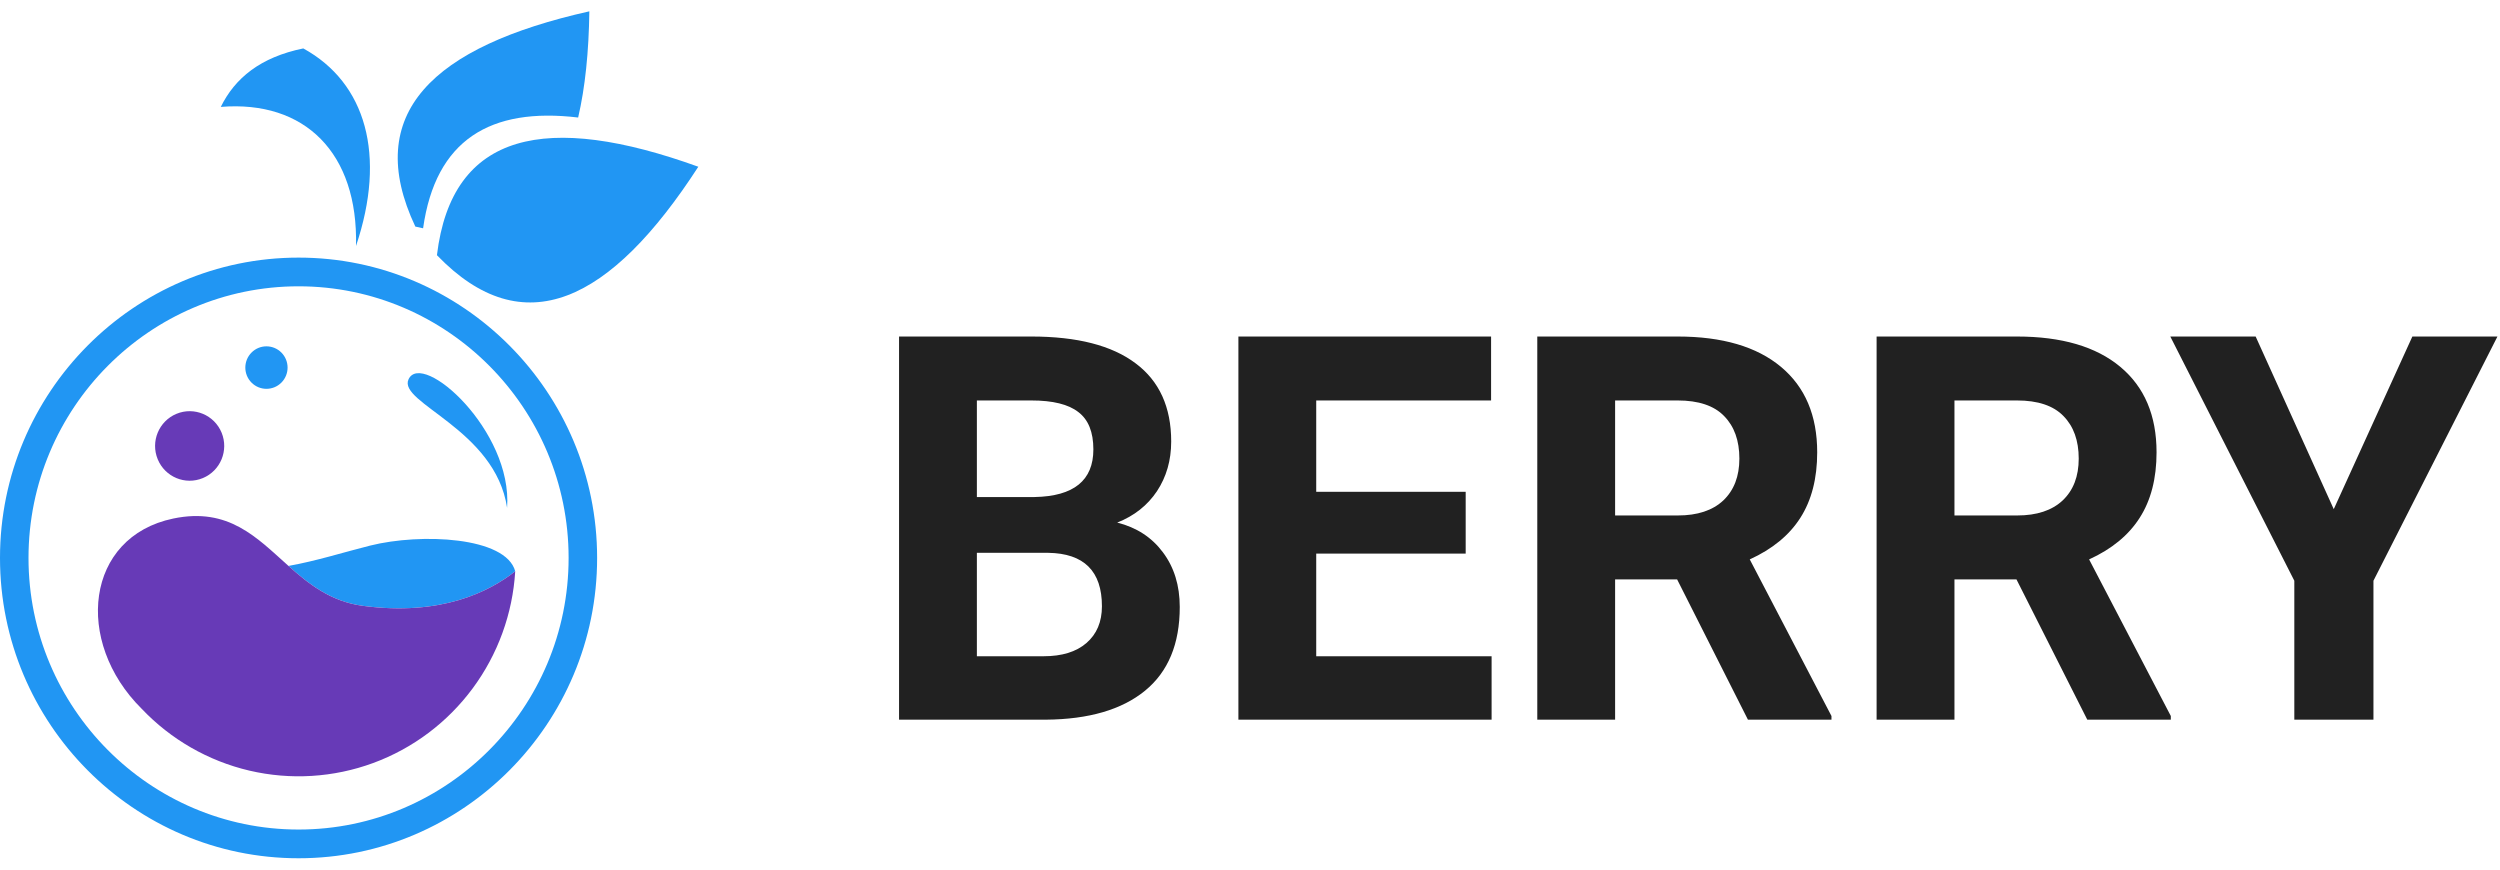
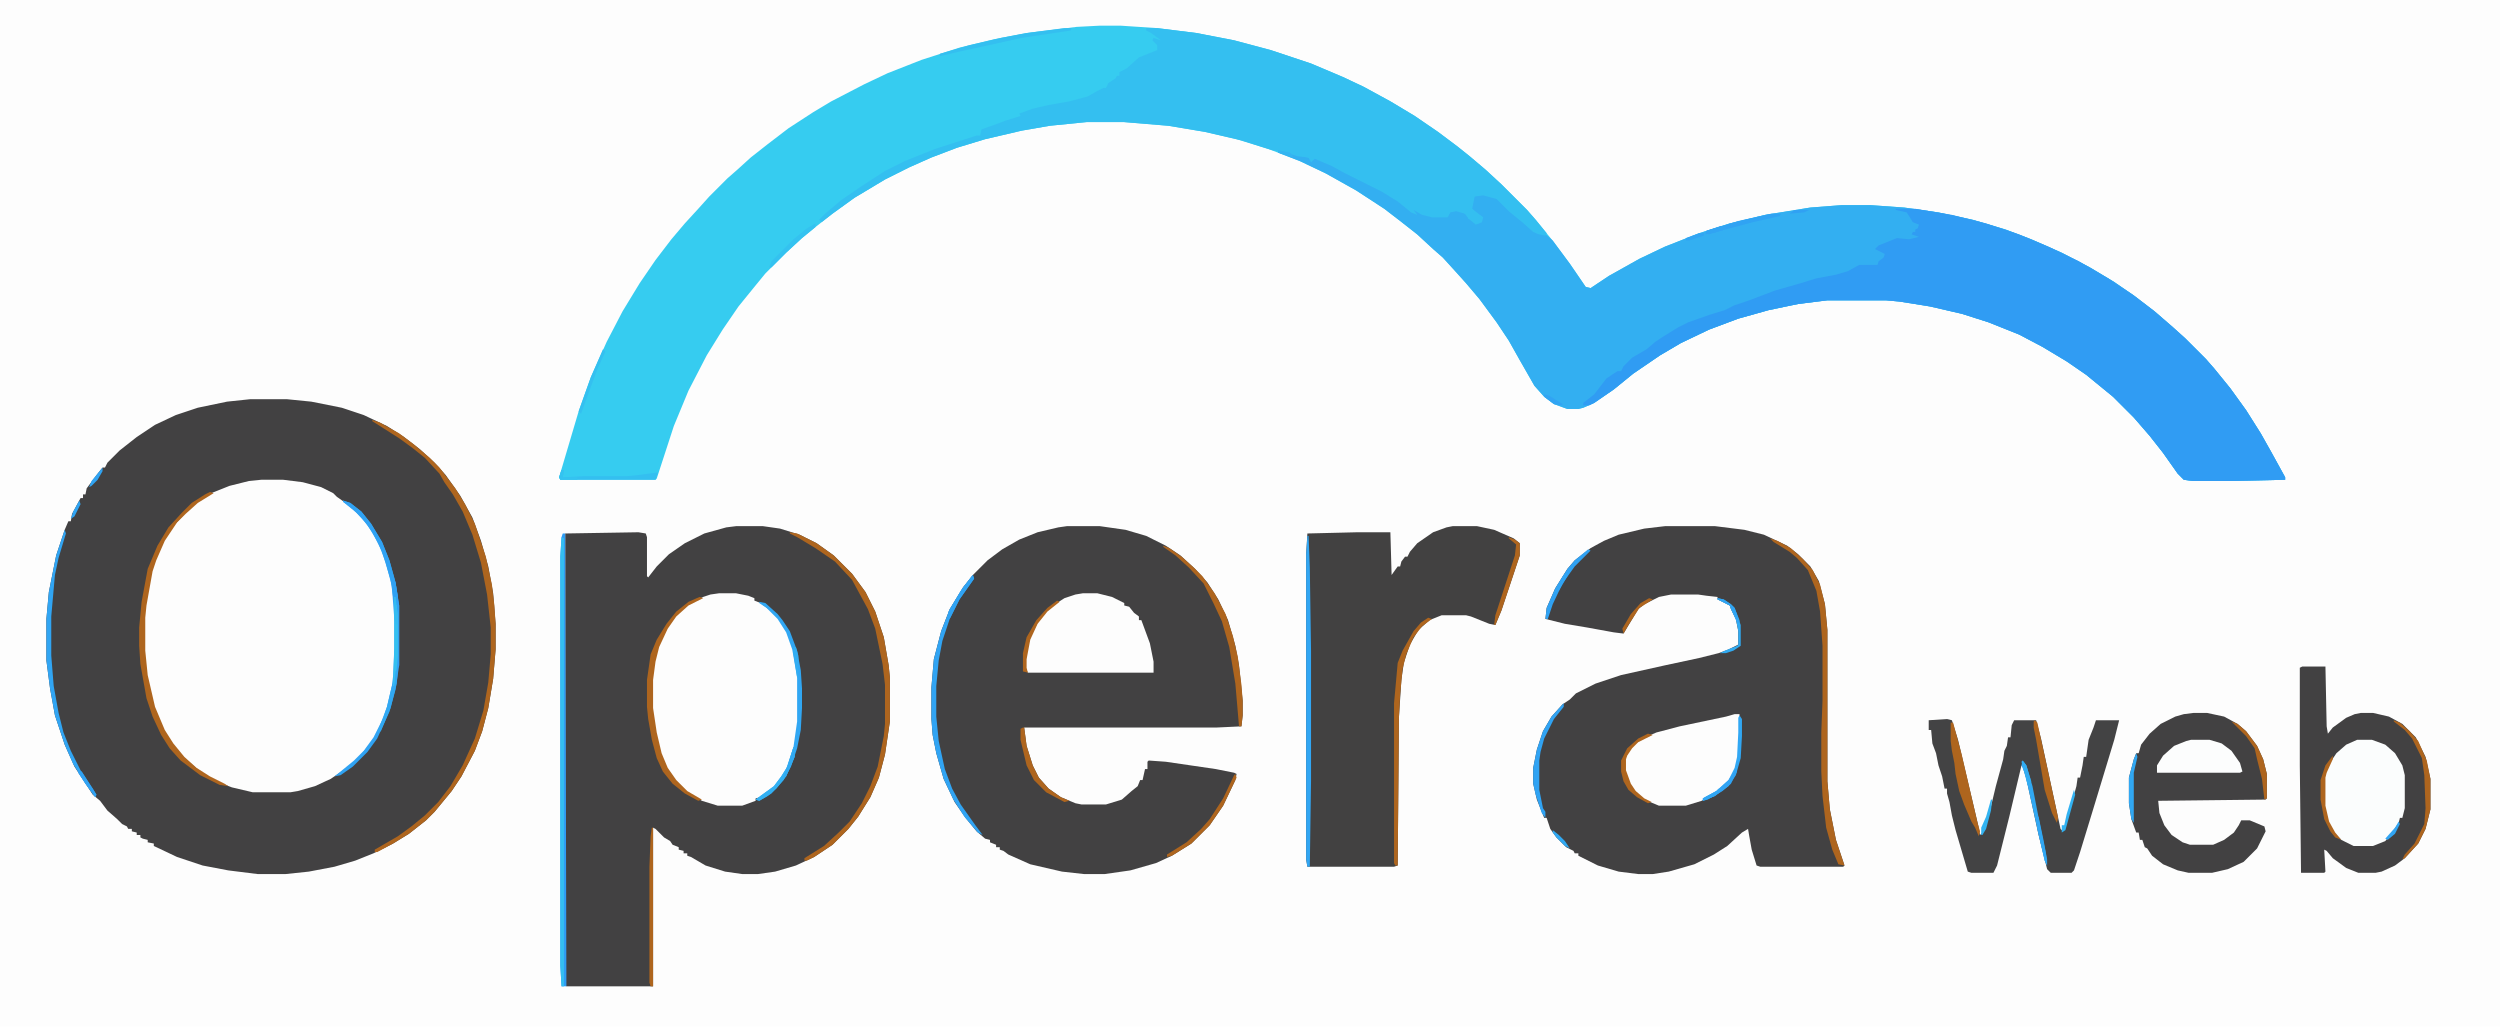
- <svg xmlns="http://www.w3.org/2000/svg" width="92" height="32" viewBox="0 0 92 32" fill="none">
-   <path d="M33.085 26.484V12.384H37.954C39.641 12.384 40.92 12.713 41.792 13.372C42.664 14.024 43.1 14.982 43.1 16.248C43.1 16.939 42.925 17.549 42.575 18.078C42.225 18.601 41.738 18.985 41.114 19.231C41.827 19.411 42.387 19.776 42.795 20.325C43.208 20.874 43.415 21.545 43.415 22.339C43.415 23.695 42.989 24.721 42.136 25.419C41.283 26.116 40.067 26.471 38.489 26.484H33.085ZM35.949 20.344V24.15H38.403C39.078 24.15 39.603 23.989 39.978 23.666C40.36 23.337 40.551 22.885 40.551 22.31C40.551 21.019 39.892 20.364 38.575 20.344H35.949ZM35.949 18.291H38.069C39.514 18.265 40.236 17.681 40.236 16.538C40.236 15.899 40.051 15.441 39.682 15.163C39.319 14.879 38.743 14.737 37.954 14.737H35.949V18.291ZM53.937 20.373H48.437V24.15H54.891V26.484H45.573V12.384H54.872V14.737H48.437V18.098H53.937V20.373ZM61.718 21.322H59.436V26.484H56.572V12.384H61.736C63.379 12.384 64.645 12.755 65.537 13.498C66.428 14.24 66.873 15.289 66.873 16.645C66.873 17.607 66.666 18.411 66.253 19.056C65.846 19.695 65.225 20.206 64.391 20.586L67.398 26.349V26.484H64.324L61.718 21.322ZM59.436 18.969H61.746C62.466 18.969 63.023 18.785 63.417 18.417C63.811 18.043 64.009 17.529 64.009 16.877C64.009 16.212 63.821 15.689 63.446 15.309C63.077 14.928 62.507 14.737 61.736 14.737H59.436V18.969ZM74.206 21.322H71.924V26.484H69.059V12.384H74.225C75.867 12.384 77.134 12.755 78.025 13.498C78.916 14.24 79.361 15.289 79.361 16.645C79.361 17.607 79.154 18.411 78.74 19.056C78.333 19.695 77.713 20.206 76.879 20.586L79.886 26.349V26.484H76.812L74.206 21.322ZM71.924 18.969H74.234C74.953 18.969 75.51 18.785 75.905 18.417C76.3 18.043 76.497 17.529 76.497 16.877C76.497 16.212 76.309 15.689 75.934 15.309C75.564 14.928 74.995 14.737 74.225 14.737H71.924V18.969ZM85.882 18.737L88.775 12.384H91.906L87.343 21.371V26.484H84.431V21.371L79.867 12.384H83.008L85.882 18.737Z" fill="#212121" />
-   <path d="M10.987 31.584C4.928 31.584 0 26.626 0 20.532C0 14.438 4.929 9.48 10.987 9.48C17.045 9.48 21.974 14.438 21.974 20.532C21.974 26.626 17.046 31.584 10.987 31.584ZM10.987 10.536C5.508 10.536 1.049 15.02 1.049 20.532C1.049 26.044 5.508 30.527 10.987 30.527C16.466 30.527 20.925 26.043 20.925 20.531C20.925 15.019 16.467 10.536 10.987 10.536Z" fill="#2196F3" />
-   <path d="M18.96 21.023C18.618 19.748 15.485 19.611 13.62 20.078C12.644 20.323 11.646 20.643 10.616 20.826C11.37 21.499 12.179 22.135 13.34 22.293C16.221 22.684 18.011 21.775 18.96 21.023Z" fill="#2196F3" />
-   <path d="M13.34 22.293C12.176 22.135 11.37 21.499 10.616 20.826C9.45 19.786 8.413 18.658 6.377 19.082C3.141 19.757 2.715 23.608 5.214 26.083C6.287 27.213 7.665 28.004 9.178 28.359C10.691 28.713 12.274 28.616 13.733 28.079C15.192 27.542 16.464 26.588 17.392 25.335C18.321 24.082 18.866 22.584 18.96 21.023C18.011 21.775 16.221 22.684 13.34 22.293Z" fill="#673AB7" />
-   <path d="M15.034 13.959C14.63 14.829 18.23 15.796 18.661 18.688C18.869 15.841 15.534 12.882 15.034 13.959Z" fill="#2196F3" />
-   <path d="M7.466 17.593C8.115 17.323 8.423 16.575 8.155 15.922C7.886 15.269 7.142 14.959 6.493 15.229C5.844 15.5 5.535 16.248 5.804 16.901C6.073 17.554 6.817 17.864 7.466 17.593Z" fill="#673AB7" />
-   <path d="M10.355 14.08C10.659 13.775 10.659 13.28 10.355 12.974C10.051 12.669 9.559 12.669 9.256 12.974C8.952 13.28 8.952 13.775 9.256 14.08C9.559 14.385 10.051 14.385 10.355 14.08Z" fill="#2196F3" />
-   <path d="M13.101 9.052C14.225 5.715 13.47 3.049 11.161 1.782C9.584 2.105 8.647 2.873 8.125 3.934C11.22 3.682 13.184 5.63 13.101 9.052Z" fill="#2196F3" />
-   <path d="M25.698 6.136C20.139 4.129 16.63 4.818 16.079 9.391C19.265 12.697 22.474 11.115 25.698 6.136Z" fill="#2196F3" />
-   <path d="M21.276 4.325C21.534 3.217 21.668 1.908 21.688 0.417C15.923 1.709 13.322 4.177 15.284 8.338C15.382 8.362 15.475 8.381 15.57 8.401C16.028 5.144 18.046 3.938 21.276 4.325Z" fill="#2196F3" />
+ <svg xmlns="http://www.w3.org/2000/svg" version="1.1" viewBox="0 0 2048 841" width="375" height="154">
+   <path transform="translate(0)" d="m0 0h2048v841h-2048z" fill="#FDFDFD" />
+   <path transform="translate(901,21)" d="m0 0h17l30 2 32 4 31 6 30 8 33 11 26 11 17 8 22 12 20 12 19 13 16 12 10 8 13 11 13 12 21 21 7 8 13 16 15 20 13 19 4 1 15-10 25-14 21-10 28-11 25-8 29-7 37-6 26-2h23l28 2 28 4 28 6 27 8 21 8 25 11 23 12 20 12 16 11 17 13 15 13 10 9 17 17 7 8 13 16 13 18 12 19 9 16 11 20v2l-45 1h-31l-7-1-5-5-12-17-11-14-13-15-17-17-22-18-16-11-20-12-19-10-25-10-22-7-26-6-25-4-11-1h-48l-24 3-24 5-25 7-24 9-23 11-17 10-22 15-16 13-16 11-9 4-4 1h-9l-11-4-8-6-8-9-12-21-9-16-10-15-14-19-11-13-9-10-10-11-8-7-13-12-14-11-13-10-23-15-25-14-21-10-26-10-26-8-26-6-30-5-36-3h-31l-30 3-23 4-30 7-23 7-21 8-18 8-20 10-25 15-18 13-14 11-11 9-13 12-17 17-9 11-13 16-13 19-13 21-15 29-12 29-14 43-1 1h-78l-1-2 16-54 10-28 13-29 13-25 14-23 13-19 13-17 11-13 11-12 9-10 15-15 8-7 11-10 14-11 17-13 20-13 15-9 27-14 19-9 28-11 31-10 29-7 26-5 41-5z" fill="#36CCF0" />
+   <path transform="translate(205,327)" d="m0 0h30l20 2 25 5 18 6 19 9 14 9 13 10 12 11 9 10 12 17 10 18 7 19 6 21 4 22 2 25v21l-2 24-4 24-5 19-6 16-11 21-8 12-14 17-7 7-14 11-13 8-16 8-15 6-17 5-21 4-19 2h-23l-24-3-21-4-21-7-19-9v-2l-5-1v-2l-4-1-2-1v-2h-3v-2l-4-1v-2h-3l-1-2-4-2-4-4-8-7-6-8-6-5-15-23-8-18-8-24-4-22-3-23v-34l2-22 6-30 7-21 3-7h2l1-6 7-13h2v-3h2l1-5 9-12 4-5h2l2-4 10-10 14-11 15-10 17-8 18-6 24-5z" fill="#424142" />
+   <path transform="translate(603,431)" d="m0 0h22l14 2 16 5 14 7 14 10 15 15 11 15 8 16 7 21 4 23 1 10v36l-4 27-5 19-7 16-10 16-8 10-13 13-15 10-15 7-17 5-14 2h-13l-14-2-16-5-12-7-3-1v-2h-3v-2l-4-1v-2l-5-2-2-3-5-3-7-7-2-1v130h-71l-1-1v-370l60-1 6 1 1 3v32l1 1 7-9 10-10 13-9 16-8 18-5z" fill="#424142" />
+   <path transform="translate(1047,123)" d="m0 0 10 2 6 2 9 2 3 2 2-2 17 7 13 8 17 8 17 9 14 11 4 2-4-4 5 2 8 4 5 1h13l3-5 8 1 5 3 1 3 8 4 3-2-1-4-6-4-2-4 3-9 7-1 11 3 11 11 22 18h6l7 6 14 19 13 19 4 1 15-10 25-14 21-10 28-11 25-8 29-7 37-6 26-2h23l28 2 28 4 28 6 27 8 21 8 25 11 23 12 20 12 16 11 17 13 15 13 10 9 17 17 7 8 13 16 13 18 12 19 9 16 11 20v2l-45 1h-31l-7-1-5-5-12-17-11-14-13-15-17-17-22-18-16-11-20-12-19-10-25-10-22-7-26-6-25-4-11-1h-48l-24 3-24 5-25 7-24 9-23 11-17 10-22 15-16 13-16 11-9 4-4 1h-9l-11-4-8-6-8-9-12-21-9-16-10-15-14-19-11-13-9-10-10-11-8-7-13-12-14-11-13-10-23-15-25-14-21-10-18-7z" fill="#33AFF1" />
+   <path transform="translate(1364,431)" d="m0 0h41l24 3 16 4 19 9 9 7 10 10 7 12 5 19 2 21v124l2 23 5 25 7 21-1 1h-68l-3-1-4-13-2-11-1-6-5 3-12 11-11 7-16 8-21 6-13 2h-12l-16-2-17-5-16-8v-2h-3l-1-2-6-3-8-8-5-7-3-9h-2l-6-15-3-13v-13l3-15 5-15 7-12 9-10 6-4 5-5 16-8 21-7 36-8 28-6 16-4 8-3 8-4v-11l-2-10-4-8-1-3-10-5v-2l-9-1-7-1h-22l-10 2-12 6-5 4-12 20-8-1-22-4-18-3-16-4 1-9 7-16 10-16 6-7 13-10 11-6 12-5 21-5z" fill="#424142" />
+   <path transform="translate(874,431)" d="m0 0h27l21 3 17 5 16 8 12 8 12 11 10 11 9 14 8 17 6 21 3 16 3 29v12l-1 9-21 1h-157l2 15 5 16 5 10 8 9 10 7 12 5 5 1h20l13-4 8-7 5-4 2-5h2l2-9h2v-6l1-1 14 1 41 6 15 3 2 1-1 5-10 21-11 16-15 15-16 10-13 6-21 6-21 3h-17l-18-2-26-6-18-8-4-3-3-1v-2h-3v-2l-5-2v-2l-4-1-7-6-9-11-9-13-9-19-6-21-3-15-1-13v-26l2-23 6-23 7-18 11-18 8-10 12-12 12-9 14-8 15-6 17-4z" fill="#424142" />
+   <path transform="translate(214,393)" d="m0 0h18l16 2 15 4 10 5 3 3 10 7 10 9 6 7 9 15 7 19 4 16 2 27v24l-1 23-3 17-4 14-4 10-7 12-9 11-9 9-16 11-13 6-14 4-6 1h-31l-17-4-13-5-13-8-14-12-10-12-8-14-6-15-6-26-2-20v-27l3-23 4-19 9-21 8-12 9-10 8-8 14-9 15-6 16-4z" fill="#FDFDFD" />
+   <path transform="translate(1553,171)" d="m0 0h16l30 5 28 7 27 9 24 10 25 12 24 14 21 14 17 13 15 13 10 9 17 17 7 8 13 16 13 18 12 19 9 16 11 20v2l-45 1h-31l-7-1-5-5-12-17-11-14-13-15-17-17-22-18-16-11-20-12-19-10-25-10-22-7-26-6-25-4-11-1h-48l-24 3-24 5-25 7-24 9-23 11-17 10-22 15-16 13-16 11-4 2h-5v-2l9-7 10-13 9-6h3l2-4 7-7 12-7 7-6 6-4 13-8 8-4 17-6 13-4 8-4 12-4 21-8 21-6 13-4 16-3 10-3 9-5h15l1-3 4-3 1-3-8-4 3-3 15-6 10 1 8-2-6-2 1-2h2v-2l2-1 1-3-5-2-5-8-9-2z" fill="#309CF3" />
+   <path transform="translate(1190,431)" d="m0 0h20l14 3 16 7 5 4v10l-15 45-5 12-5-1-15-6-4-1h-20l-10 4-9 8-7 12-5 15-2 14-2 31-1 121-3 1h-71l-1-6v-250l1-17 41-1h27l1 35 5-7h2l1-4 3-4h2l2-4 6-7 13-9 11-4z" fill="#424141" />
+   <path transform="translate(939,23)" d="m0 0h9l32 4 31 6 30 8 33 11 26 11 17 8 22 12 20 12 19 13 16 12 10 8 13 11 13 12 21 21 7 8 9 11-1 2-5-1-5-2-9-8-11-9-10-10-11-3-7 1-2 10 5 4 4 3-1 4-5 2-6-5-3-4-7-2-5 1-2 4h-13l-8-2-7-4 3 4-5-2-11-9-13-8-30-15-11-6-14-6-3 3-2-4-9-1-13-4-8-1-25-8-30-7-30-5-36-3h-31l-30 3-23 4-30 7-23 7-21 8-18 8-20 10-25 15-18 13-9 7-2-2 5-5 13-11 16-11 20-13 16-8 25-10 34-11h3l1-5 14-5 5-2 13-4-1-2 11-4 13-3 17-3 15-4 7-4 6-3h2l2-4 6-4 1-2h2v-3l6-3 10-9 15-6v-4l-4-4 1-2 6 2-8-6-4-2z" fill="#34BFF0" />
+   <path transform="translate(589,486)" d="m0 0h14l10 2 5 2v2l5 2 8 6 8 8 7 12 5 16 3 19v36l-4 25-5 14-7 10-5 6-10 7-4 1v2l-11 4h-20l-13-4-12-7-12-12-8-14-5-18-3-16-1-9v-23l3-20 4-12 8-15 9-10 8-6 10-5 6-2z" fill="#FDFDFD" />
+   <path transform="translate(1886,546)" d="m0 0h19l1 49 1 6 4-5 11-8 7-3 5-1h10l13 3 11 6 11 11 8 16 4 18v25l-4 16-6 12-11 12-8 6-11 5-5 1h-14l-10-4-11-8-5-6-2-1 1 18-1 1h-19l-1-88v-80z" fill="#424142" />
+   <path transform="translate(1797,584)" d="m0 0h11l14 3 11 6 7 6 9 12 5 11 3 12v20l-1 1-88 1 1 10 4 10 6 8 9 6 6 2h19l9-4 8-6 4-6 2-4h7l12 5 1 4-7 14-11 11-13 6-13 3h-19l-9-2-12-5-9-7-4-6-2-1-2-6h-2l-1-6h-2l-4-11-2-13v-21l4-15 2-5h2l2-7 7-9 9-8 12-6 7-2z" fill="#424142" />
+   <path transform="translate(1595,589)" d="m0 0 4 1 5 16 17 72 1 6 3-3 4-12 6-25 6-22 1-7 2-4 1-7h2l1-10 2-4h18l4 15 16 74 2 2 3-8 8-29 1-7h2l2-10 1-7h2l2-14 4-10 2-6h19l-4 16-17 56-11 36-5 15-2 2h-17l-3-3-7-28-10-46-3-10-1-1-10 42-10 40-3 6h-18l-3-1-10-34-3-12-2-11-2-7v-4h-2l-2-10-3-9-2-10-3-8-1-11h-2v-8z" fill="#434344" />
+   <path transform="translate(887,486)" d="m0 0h12l12 3 10 5v2l4 1 4 5 4 3v3h2l7 19 3 15v9h-103l-2-4 1-14 3-11 7-14 10-11 11-7 9-3z" fill="#FDFDFD" />
+   <path transform="translate(1421,585)" d="m0 0h4v21l-1 14-3 12-6 9-9 8-12 7-13 4h-22l-12-5-10-9-5-11-1-4v-9l4-8 5-5 5-4 12-5 19-5 38-8z" fill="#FDFDFD" />
+   <path transform="translate(1931,606)" d="m0 0h12l11 4 8 7 6 10 2 8v27l-2 8h-2l-1 4-6 9-5 6-10 4h-16l-10-5-7-7-5-11-2-10v-23l4-11 6-9 8-7z" fill="#FBFDFD" />
+   <path transform="translate(1795,606)" d="m0 0h15l10 3 8 6 7 10 2 7-2 1h-68v-6l5-8 9-8 10-4z" fill="#FCFDFD" />
+   <path transform="translate(461,437)" d="m0 0h2l1 371h-4l-1-17v-335l1-16z" fill="#309CF3" />
+   <path transform="translate(305,344)" d="m0 0 6 2 16 9 12 9 13 11 8 8 13 17 8 13 8 16 9 27 5 23 2 17 1 15v21l-2 24-4 24-5 19-6 16-11 21-8 12-14 17-7 7-14 11-13 8-13 7h-2v-2l19-11 11-8 11-9 11-11 10-13 10-17 10-22 7-23 4-23 2-23v-22l-3-27-5-26-7-23-8-19-8-14-7-10-4-7-12-13-10-8-11-8-22-14z" fill="#AE651E" />
+   <path transform="translate(1450,441)" d="m0 0 6 2 11 6 10 9 8 9 6 12 4 16 2 21v124l2 23 5 25 7 21-5-1-5-12-5-18-3-26-1-20v-32l1-26v-45l-2-28-3-17-7-17-9-10-6-5-13-8z" fill="#AE651E" />
+   <path transform="translate(647,436)" d="m0 0 6 1 16 8 14 10 15 15 11 15 8 16 7 21 4 23 1 10v36l-4 27-5 19-7 16-10 16-8 10-13 13-15 10-6 3h-2v-2l16-10 12-11 9-9 10-15 7-14 6-16 5-25 1-10v-32l-2-17-6-29-6-16-13-24-14-15-16-11-15-9-6-3z" fill="#AE651E" />
+   <path transform="translate(172,403)" d="m0 0 3 1-13 8-10 9-7 7-10 15-7 16-3 9-5 28-1 10v27l2 20 6 26 8 19 7 11 9 11 10 9 11 7 12 6 3 2-7-1-16-8-16-12-9-10-7-11-7-15-5-15-5-28-1-15v-15l2-21 5-27 8-19 9-15 11-12 8-8 11-7z" fill="#AE651E" />
+   <path transform="translate(1071,439)" d="m0 0h1l1 26 1 68v107l-1 70h-2l-1-6v-250z" fill="#31A6F3" />
+   <path transform="translate(460,440)" d="m0 0 2 1v367h-2l-1-17v-335z" fill="#34BEF1" />
+   <path transform="translate(281,410)" d="m0 0 6 2 9 7 8 10 9 15 6 15 5 18 3 19v49l-3 20-5 18-10 22-8 11-12 12-10 7-5 1 5-4 11-9 8-8 8-11 8-16 3-9 4-17 1-8 1-23v-24l-2-27-5-19-6-16-9-15-9-10-11-9z" fill="#30A3F3" />
+   <path transform="translate(573,489)" d="m0 0 3 1-12 6-10 9-7 10-7 15-3 12-2 15v23l3 20 4 17 5 12 7 10 9 9 12 7-3 1-11-6-10-8-8-10-5-11-4-15-3-17-1-10v-22l3-21 5-12 8-13 8-10 10-8z" fill="#AE651E" />
+   <path transform="translate(1170,506)" d="m0 0 3 1-8 6-7 9-6 14-3 12-2 21-1 19-1 121h-2l-1-2v-131l3-33 4-10 9-16 6-7z" fill="#AE651E" />
+   <path transform="translate(797,471)" d="m0 0 1 3-12 17-8 16-6 18-3 16-2 21v25l2 20 5 23 6 16 7 13 12 17 6 8-4-2-11-13-9-14-8-17-6-21-3-15-1-13v-26l2-23 6-23 7-18 11-18z" fill="#31A4F3" />
+   <path transform="translate(953,447)" d="m0 0 5 2 10 7 10 9 7 7 10 14 9 17 6 18 4 17 3 23 1 13v12l-1 9h-2l-3-35-5-30-6-21-7-15-8-16-12-13-11-10-10-7z" fill="#AE651E" />
+   <path transform="translate(1598,592)" d="m0 0h2l7 26 13 56 2 7-1 4-3-7-3-5-6-14-4-11-3-14-1-9-2-10-1-8z" fill="#AE651E" />
+   <path transform="translate(53,434)" d="m0 0 1 3-6 20-3 14-3 34v32l2 25 4 22 4 16 6 15 8 16 10 15 3 5-1 2-8-11-10-16-7-16-8-24-4-22-3-23v-34l2-22 6-30z" fill="#31A5F3" />
+   <path transform="translate(622,493)" d="m0 0 5 1 10 9 4 5 6 9 6 16 3 16 1 15v16l-1 18-3 15-5 15-6 11-10 11-10 6-3-1 4-3 11-8 6-8 5-8 5-16 3-21v-36l-4-23-5-14-7-11-9-9-6-4z" fill="#31A7F3" />
+   <path transform="translate(534,678)" d="m0 0h1v130h-2l-1-3v-95l1-25z" fill="#AE651E" />
+   <path transform="translate(1961,590)" d="m0 0 5 2 8 7 7 8 7 16 3 15v25l-4 16-6 12-11 12-2 1 2-4 8-9 8-16 1-13-1-27-2-14-8-16-6-7-9-7z" fill="#AE651E" />
+   <path transform="translate(281,410)" d="m0 0 6 2 9 7 8 10 9 15 6 15 5 18 3 19v49l-2 4v-44l-1-16h-2l-2-14-7-23-8-16-8-11-8-8-8-6z" fill="#30A2F3" />
+   <path transform="translate(1667,590)" d="m0 0 2 2 9 41 8 37-1 4-4-8-6-19-7-41-2-10v-5z" fill="#AE651E" />
+   <path transform="translate(1281,576)" d="m0 0v3l-8 10-8 16-3 11-1 7v24l3 15 2 3v5l-3-4-5-15-2-9v-13l3-15 5-15 7-12 9-10z" fill="#30A3F3" />
+   <path transform="translate(460,385)" d="m0 0h2l-1 6 18-1h35l10-1 7-1 8-1-2 6h-78l-1-2z" fill="#34BFF0" />
+   <path transform="translate(872,23)" d="m0 0h6l-1 2-40 6-27 6-23 5-17 4v-2l24-7 26-6 21-4z" fill="#34BFF0" />
+   <path transform="translate(838,596)" d="m0 0h1l2 15 5 16 5 10 8 9 10 7 7 3-4 1-15-8-10-10-6-12-5-21v-9z" fill="#AE651E" />
+   <path transform="translate(1236,440)" d="m0 0 5 2 4 3v10l-15 45-5 12h-1l1-8 16-49 1-9-6-5z" fill="#AE651E" />
+   <path transform="translate(1012,634)" d="m0 0 1 3-11 23-11 16-15 15-16 10-4 1v-2l16-10 12-11 7-8 11-17 9-19z" fill="#AE651E" />
+   <path transform="translate(1828,591)" d="m0 0 5 2 7 6 9 12 5 11 3 12v20l-2 1-2-17-4-16-2-9-7-10-7-7z" fill="#AE651E" />
+   <path transform="translate(1350,601)" d="m0 0 4 1-12 6-5 5-4 6-1 3v9l4 11 4 6 7 6 6 3-3 1-9-5-7-6-4-7-2-8v-9l5-10 9-8z" fill="#AE651E" />
+   <path transform="translate(1425,586)" d="m0 0 2 3v14l-1 18-4 14-6 9-11 8-10 4v-2l11-6 10-9 5-10 2-9 1-20v-12z" fill="#31A7F3" />
+   <path transform="translate(1657,623)" d="m0 0 3 4 5 17 8 41 3 14 1 10-2-4-6-26-10-45-3-7z" fill="#31A8F2" />
+   <path transform="translate(1451,175)" d="m0 0h8l-1 2-22 5-30 8-9 2 1-3 26-8z" fill="#30A3F3" />
+   <path transform="translate(1911,619)" d="m0 0v3l-5 11-1 4v23l3 13 5 9 5 6-5-2-4-5-5-10-3-16v-16l4-12z" fill="#AE651E" />
+   <path transform="translate(1301,450)" d="m0 0 2 1-13 13-10 14-8 17-4 12h-2l1-9 7-16 10-16 6-7z" fill="#30A2F3" />
+   <path transform="translate(866,492)" d="m0 0 2 1-10 8-8 10-6 13-3 16v7l1 4-4-1v-15l3-13 8-14 9-10z" fill="#AE651E" />
+   <path transform="translate(668,183)" d="m0 0v3l-11 9-13 12-12 12h-2l2-5 18-18 11-9z" fill="#34C2F0" />
+   <path transform="translate(323,489)" d="m0 0h1l2 16v32l-2 20-1 5h-1l1-31z" fill="#34C0F0" />
+   <path transform="translate(1750,617)" d="m0 0 1 3-3 13v41l-2-3-2-13v-21l4-15z" fill="#31A7F2" />
+   <path transform="translate(650,612)" d="m0 0h1v8l-7 16-8 10-7 6-7 4-3-1 4-3 11-8 6-8 5-8z" fill="#32B0F2" />
+   <path transform="translate(325,549)" d="m0 0h1l-1 11-5 20-8 19-3 1 2-5 6-16 4-17h2l1-12z" fill="#31A8F2" />
+   <path transform="translate(494,286)" d="m0 0 2 2-6 13-6 16-8 22-2-2 10-28z" fill="#34C0F0" />
+   <path transform="translate(797,471)" d="m0 0 1 3-12 17-8 16h-2l1-6 10-17 9-12z" fill="#30A3F3" />
+   <path transform="translate(1407,490)" d="m0 0 5 1 6 4 3 3 5 14v17l-6 4-6 2h-5l4-2 10-4 1-1v-11l-2-10-4-8-1-3-10-5z" fill="#31ABF2" />
+   <path transform="translate(1422,630)" d="m0 0 1 2-5 10-7 6-12 7-4 1v-2l11-6 10-9z" fill="#30A3F3" />
+   <path transform="translate(1668,669)" d="m0 0h2l4 19 3 16v5l-2-4-6-26z" fill="#31A7F3" />
+   <path transform="translate(1351,490)" d="m0 0 3 1-11 7-9 14-4 7-1-4 7-12 8-9z" fill="#AE651E" />
+   <path transform="translate(1699,647)" d="m0 0 1 4-8 29-3 2v-6h2l2-9z" fill="#32B2F2" />
+   <path transform="translate(1631,655)" d="m0 0h1l-1 9-4 15-3 5h-1v-6l4-9z" fill="#32B3F1" />
+   <path transform="translate(1657,623)" d="m0 0 3 4 4 13-1 4-2-1-4-15-1-4z" fill="#31ACF2" />
+   <path transform="translate(650,612)" d="m0 0h1v8l-7 16-2 1 2-7z" fill="#31AAF2" />
+   <path transform="translate(64,631)" d="m0 0 3 1 12 19-1 2-8-11-6-9z" fill="#30A2F3" />
+   <path transform="translate(650,530)" d="m0 0h2l2 7v18h-1l-3-19z" fill="#32ADF2" />
+   <path transform="translate(1407,490)" d="m0 0 5 1 6 4 3 3 4 10v2h-2l-4-9-2-5-10-5z" fill="#31A5F3" />
+   <path transform="translate(322,477)" d="m0 0h2l2 12v7l-2-1v-6h-2z" fill="#30A1F3" />
+   <path transform="translate(1284,469)" d="m0 0v3l-7 12-4 2 2-5 6-10z" fill="#31A4F3" />
+   <path transform="translate(1410,185)" d="m0 0 4 1-1 2-13 4-3-1 1-2z" fill="#31A4F3" />
+   <path transform="translate(1265,323)" d="m0 0 4 1 11 7v1l-7-1-8-6z" fill="#31A4F3" />
+   <path transform="translate(323,489)" d="m0 0h1l2 16v7l-2-1-1-4z" fill="#34BBF1" />
+   <path transform="translate(460,385)" d="m0 0h2l-1 6h12v2h-14l-1-2z" fill="#34C3F0" />
+   <path transform="translate(84,383)" d="m0 0v3l-4 7-5 5-2 1 2-5z" fill="#30A4F3" />
+   <path transform="translate(1392,191)" d="m0 0h4v2l-12 4h-3v-2z" fill="#31A5F3" />
+   <path transform="translate(1272,680)" d="m0 0 5 4 5 5 4 6-4-2-7-7-3-4z" fill="#31A9F2" />
+   <path transform="translate(1965,673)" d="m0 0 1 2-4 8-6 5-2-1 8-9z" fill="#31A5F3" />
+   <path transform="translate(1408,646)" d="m0 0 2 1-5 5-10 4v-2l11-6z" fill="#31A6F3" />
+   <path transform="translate(65,410)" d="m0 0 1 3-5 10-3 2 2-6z" fill="#30A4F3" />
+   <path transform="translate(1470,172)" d="m0 0h12l-4 2-12 1z" fill="#30A1F3" />
+   <path transform="translate(1047,123)" d="m0 0 10 2 3 4-10-3-3-1z" fill="#34B5F1" />
</svg>
